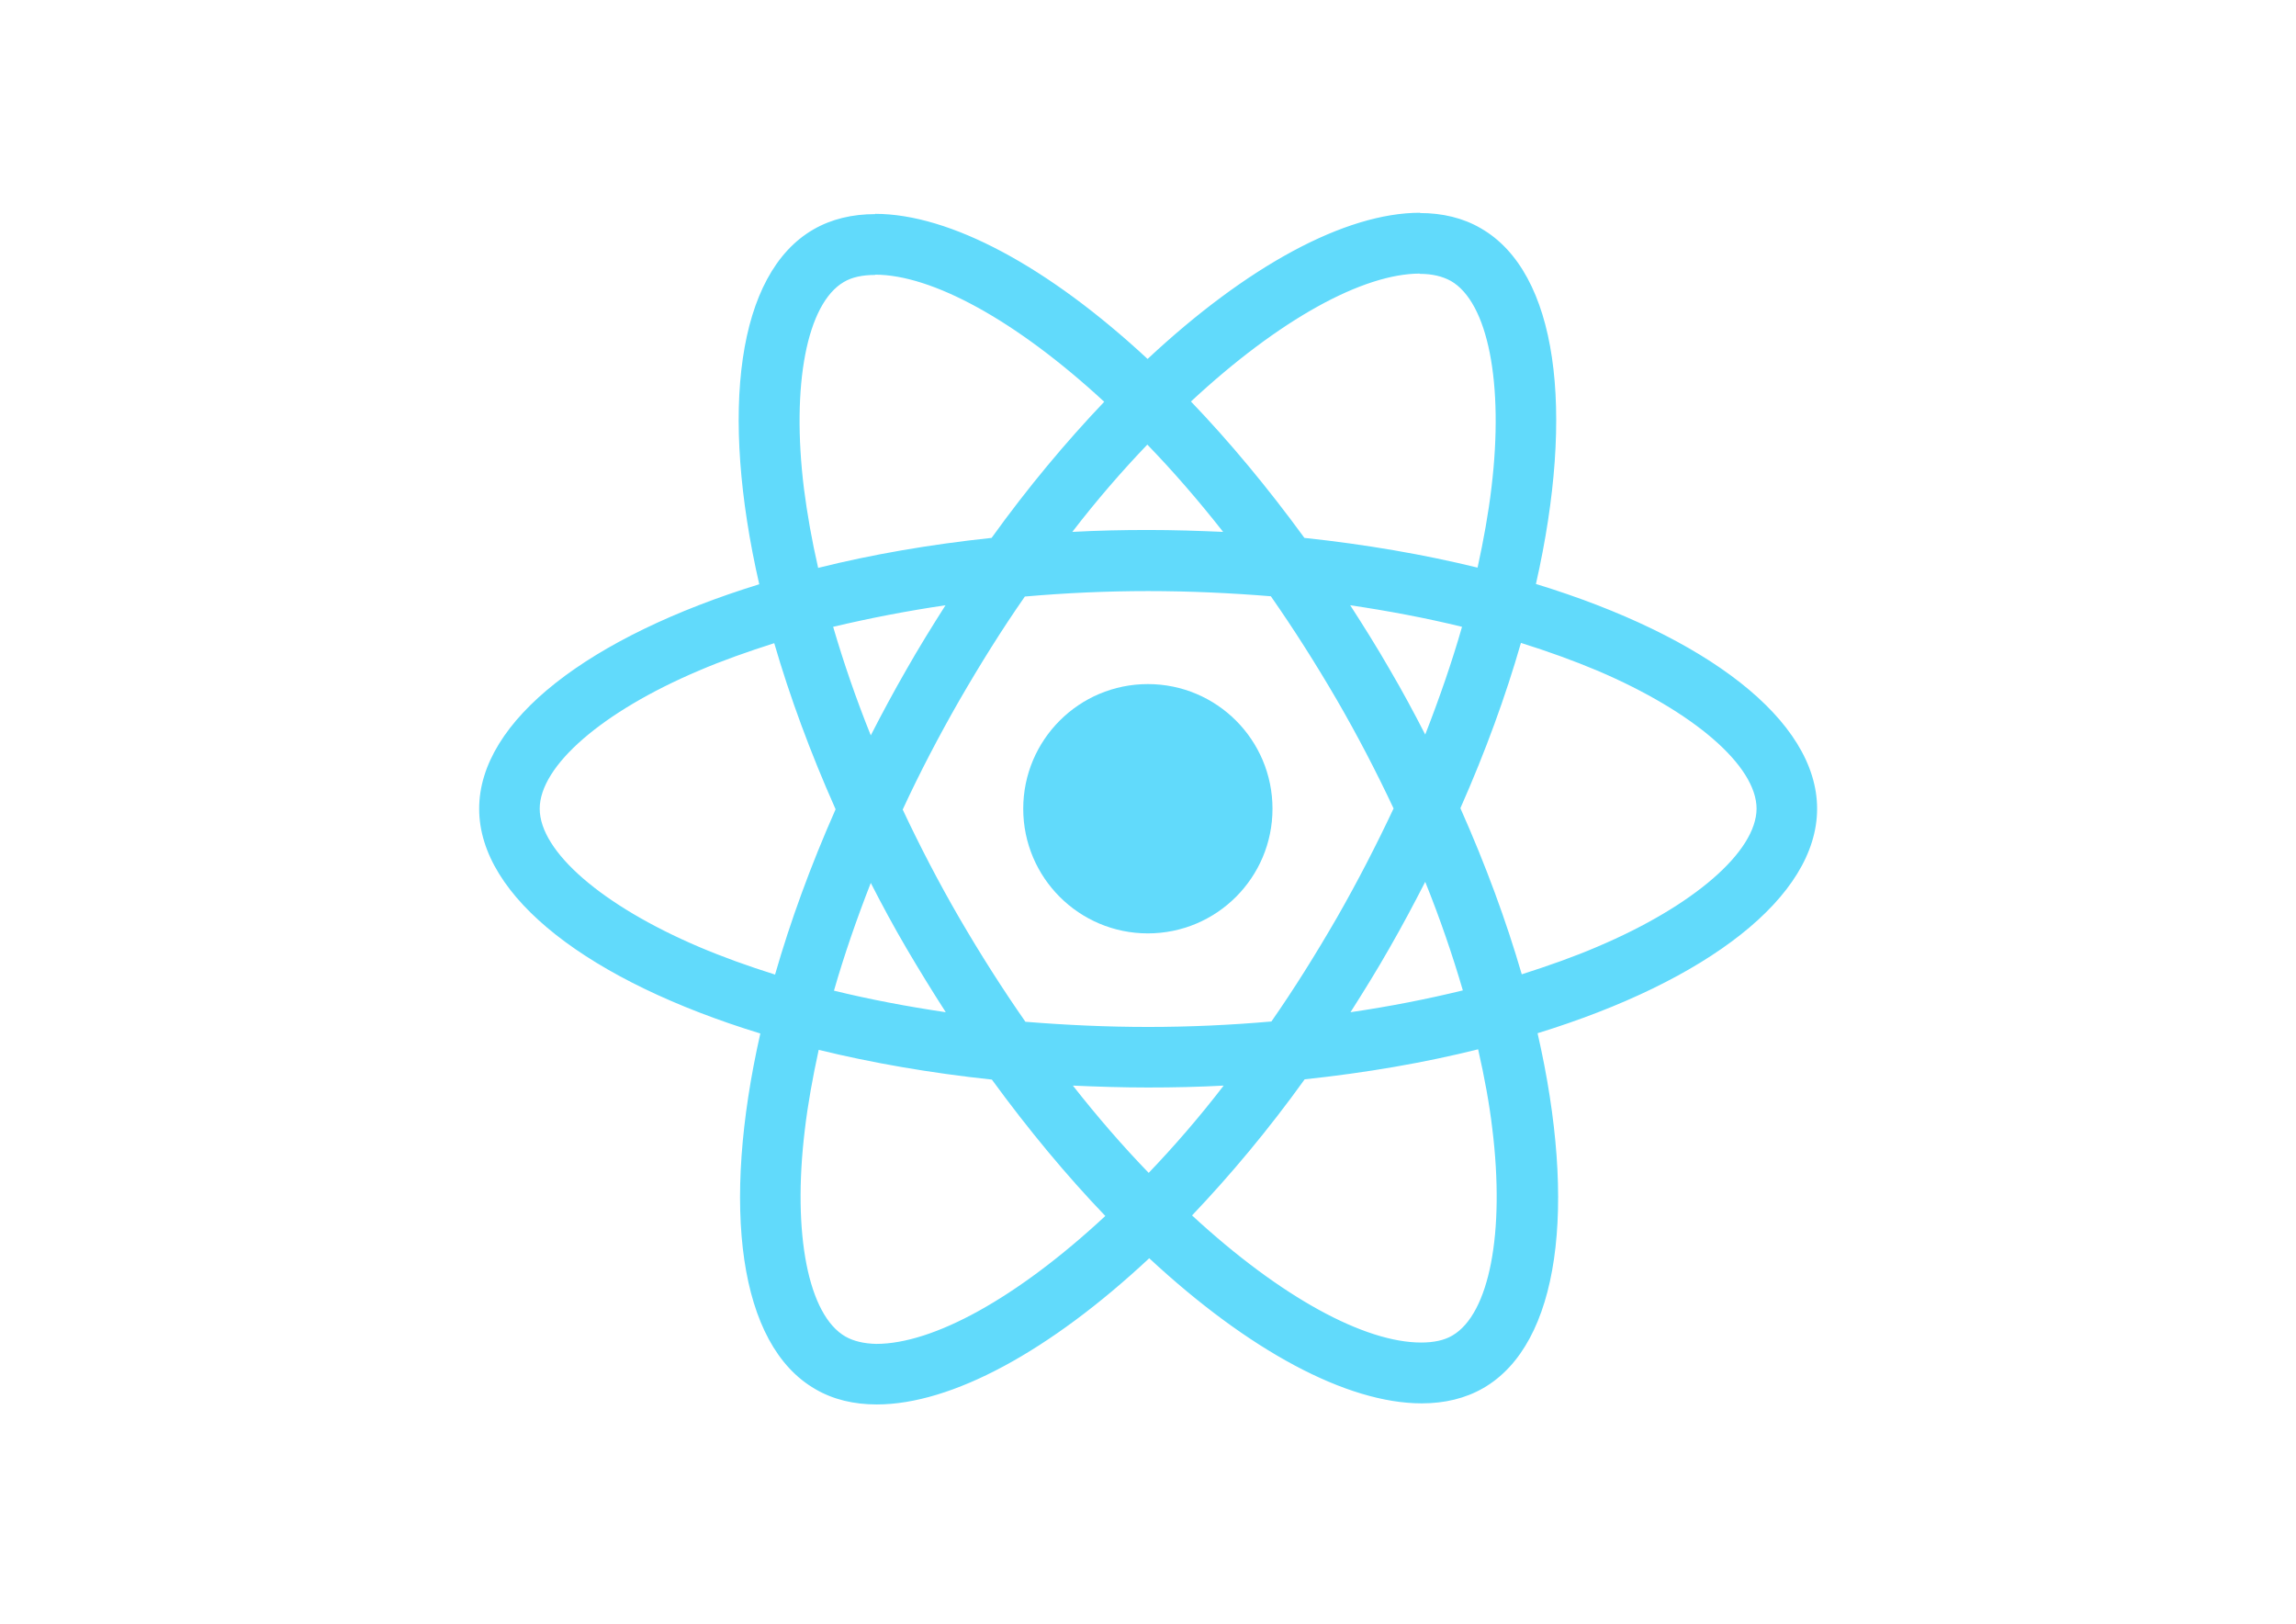
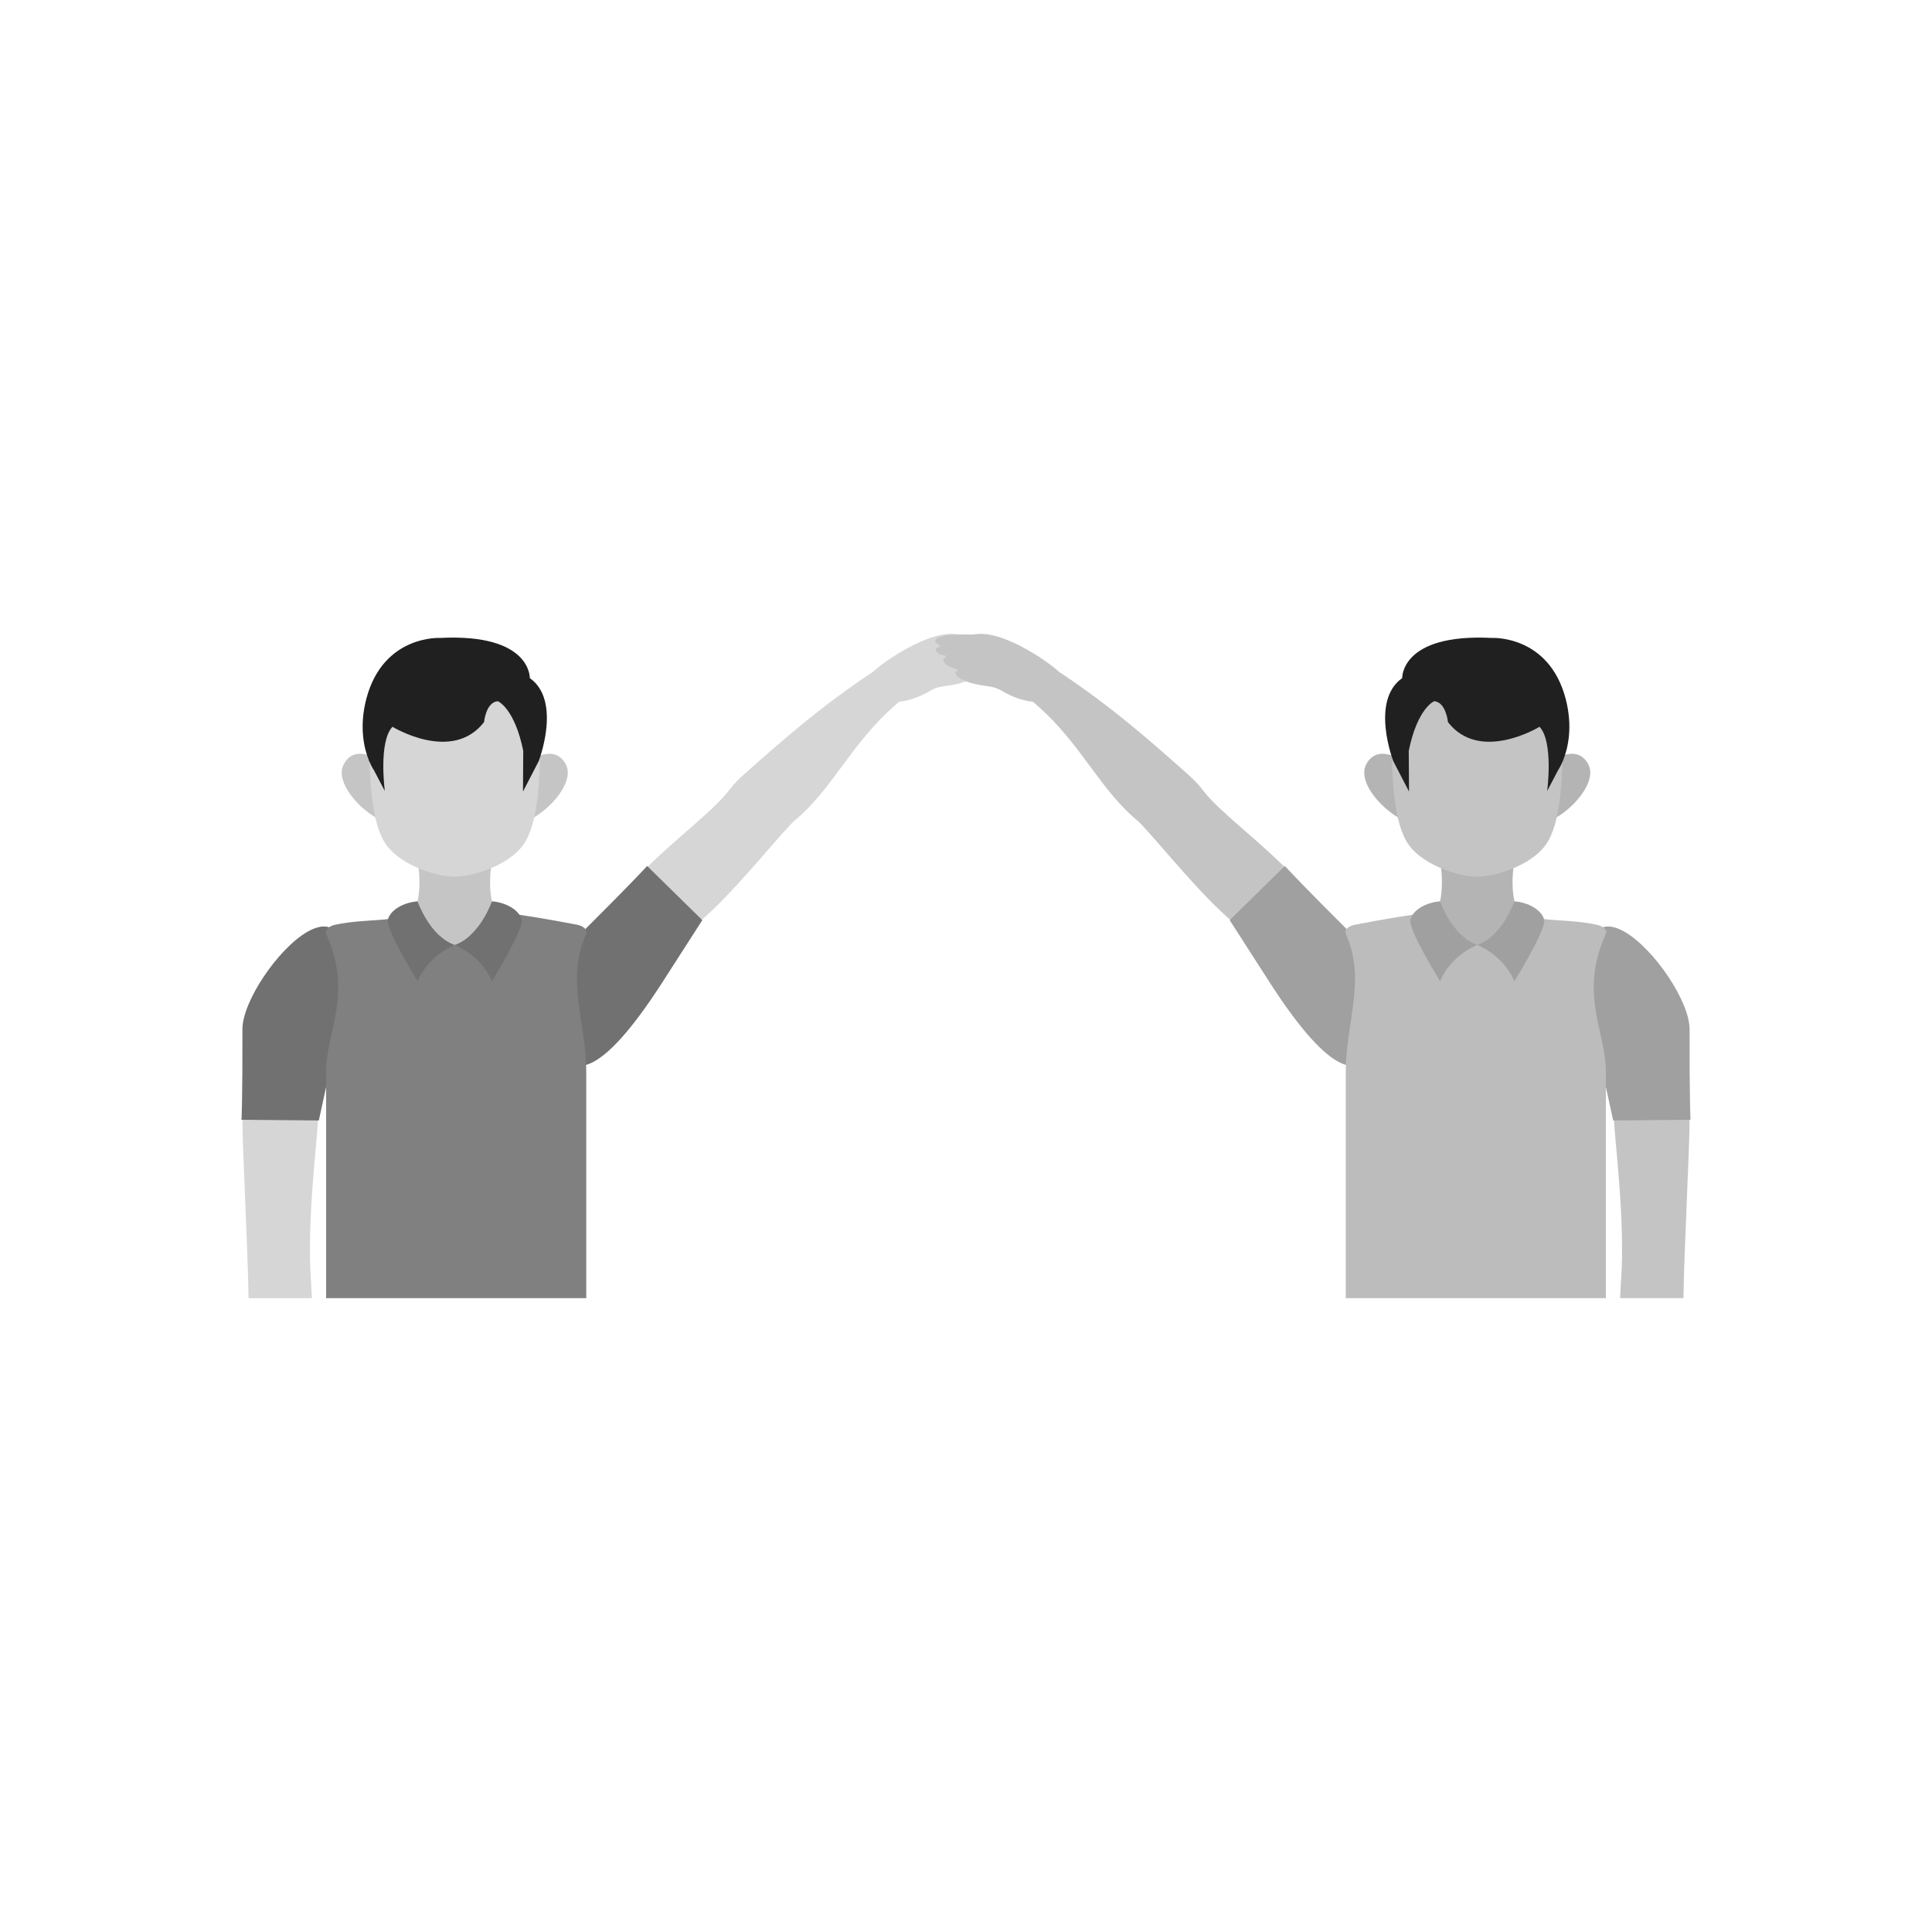
- <svg xmlns="http://www.w3.org/2000/svg" viewBox="0 0 841.9 595.3">
-   <g fill="#61DAFB">
-     <path d="M666.3 296.5c0-32.5-40.7-63.3-103.1-82.4 14.4-63.6 8-114.2-20.2-130.4-6.5-3.8-14.1-5.6-22.4-5.6v22.3c4.6 0 8.3.9 11.4 2.6 13.6 7.8 19.5 37.5 14.9 75.7-1.1 9.4-2.9 19.3-5.1 29.4-19.6-4.8-41-8.5-63.5-10.9-13.5-18.5-27.5-35.3-41.6-50 32.6-30.3 63.2-46.9 84-46.9V78c-27.5 0-63.5 19.6-99.9 53.6-36.4-33.8-72.4-53.2-99.9-53.2v22.3c20.7 0 51.4 16.5 84 46.6-14 14.7-28 31.4-41.3 49.9-22.6 2.4-44 6.1-63.6 11-2.3-10-4-19.7-5.2-29-4.7-38.2 1.1-67.9 14.6-75.8 3-1.8 6.9-2.6 11.5-2.6V78.5c-8.4 0-16 1.8-22.6 5.6-28.1 16.2-34.4 66.7-19.9 130.1-62.2 19.2-102.7 49.9-102.7 82.3 0 32.5 40.7 63.3 103.1 82.4-14.4 63.6-8 114.2 20.2 130.4 6.5 3.8 14.1 5.6 22.5 5.6 27.5 0 63.5-19.6 99.9-53.6 36.4 33.8 72.4 53.2 99.9 53.2 8.4 0 16-1.8 22.6-5.6 28.1-16.2 34.4-66.7 19.9-130.1 62-19.1 102.5-49.9 102.5-82.3zm-130.2-66.7c-3.7 12.9-8.3 26.2-13.5 39.5-4.1-8-8.4-16-13.1-24-4.6-8-9.5-15.8-14.4-23.4 14.2 2.1 27.9 4.7 41 7.9zm-45.8 106.5c-7.8 13.5-15.8 26.3-24.1 38.2-14.9 1.3-30 2-45.2 2-15.1 0-30.2-.7-45-1.9-8.3-11.9-16.4-24.6-24.2-38-7.6-13.1-14.5-26.4-20.8-39.8 6.2-13.4 13.2-26.8 20.7-39.9 7.8-13.5 15.8-26.3 24.1-38.2 14.9-1.3 30-2 45.2-2 15.1 0 30.2.7 45 1.9 8.3 11.9 16.4 24.6 24.2 38 7.6 13.1 14.5 26.4 20.8 39.8-6.3 13.4-13.2 26.8-20.7 39.9zm32.3-13c5.4 13.4 10 26.8 13.8 39.8-13.1 3.2-26.9 5.9-41.2 8 4.9-7.7 9.8-15.6 14.4-23.7 4.6-8 8.9-16.1 13-24.1zM421.2 430c-9.3-9.6-18.6-20.3-27.8-32 9 .4 18.2.7 27.5.7 9.4 0 18.7-.2 27.8-.7-9 11.7-18.3 22.4-27.5 32zm-74.4-58.9c-14.2-2.1-27.9-4.7-41-7.9 3.7-12.9 8.3-26.2 13.5-39.5 4.1 8 8.4 16 13.1 24 4.7 8 9.5 15.8 14.4 23.4zM420.7 163c9.3 9.6 18.6 20.3 27.8 32-9-.4-18.2-.7-27.5-.7-9.4 0-18.7.2-27.8.7 9-11.7 18.3-22.4 27.5-32zm-74 58.9c-4.9 7.7-9.8 15.6-14.4 23.7-4.6 8-8.9 16-13 24-5.4-13.4-10-26.8-13.8-39.8 13.1-3.1 26.9-5.8 41.2-7.9zm-90.5 125.2c-35.4-15.1-58.3-34.9-58.3-50.6 0-15.7 22.9-35.6 58.3-50.6 8.6-3.7 18-7 27.7-10.1 5.7 19.6 13.2 40 22.5 60.9-9.2 20.8-16.6 41.1-22.2 60.6-9.9-3.1-19.3-6.5-28-10.2zM310 490c-13.6-7.8-19.5-37.5-14.9-75.7 1.1-9.4 2.9-19.3 5.1-29.4 19.6 4.8 41 8.5 63.5 10.9 13.5 18.5 27.5 35.3 41.6 50-32.6 30.3-63.2 46.9-84 46.9-4.5-.1-8.3-1-11.3-2.7zm237.2-76.2c4.7 38.2-1.1 67.9-14.6 75.8-3 1.8-6.9 2.6-11.5 2.6-20.7 0-51.4-16.5-84-46.6 14-14.7 28-31.4 41.3-49.9 22.6-2.4 44-6.1 63.6-11 2.3 10.1 4.1 19.8 5.2 29.1zm38.5-66.7c-8.6 3.7-18 7-27.7 10.1-5.7-19.6-13.2-40-22.5-60.9 9.2-20.8 16.6-41.1 22.2-60.6 9.9 3.1 19.3 6.5 28.1 10.2 35.4 15.1 58.3 34.9 58.3 50.6-.1 15.7-23 35.6-58.4 50.6zM320.8 78.4z" />
-     <circle cx="420.9" cy="296.5" r="45.7" />
-     <path d="M520.5 78.1z" />
+ <svg xmlns="http://www.w3.org/2000/svg" xml:space="preserve" width="2048" height="2048" style="shape-rendering:geometricPrecision;text-rendering:geometricPrecision;image-rendering:optimizeQuality;fill-rule:evenodd;clip-rule:evenodd">
+   <defs>
+     <style>.fil4{fill:#202020}.fil1{fill:#717171}.fil6{fill:#a0a0a0}.fil7{fill:#b4b4b5}.fil5{fill:#c4c4c4}.fil2{fill:#c5c5c5}.fil0{fill:#d6d6d6}</style>
+   </defs>
+   <g id="Layer_x0020_1">
+     <g id="_316057928">
+       <path id="_316060496" class="fil0" d="M263.457 1376.1c-.725-54.573-6.438-154.719-6.511-191.009l80.15-.16c.026 18.586-12.186 107.685-7.483 172.579.347 4.79.698 11.705 1.049 18.59h-67.205z" />
+       <path id="_316060544" class="fil1" d="M256.982 1091.01c.18 75.55-.984 95.986-.984 95.986l81.972.751 16.676-76.667c52.862-243.026-97.806-78.785-97.664-20.07z" />
+       <path id="_316060736" class="fil0" d="M772.703 837.985c-17.682 22.512-54.812 49.556-87.389 82.003l56.562 56.787c33.623-28.321 76.296-82.069 98.592-105.389l-67.765-33.401z" />
+       <path id="_316060376" class="fil1" d="M618.82 986.534c53.549-53.296 67.176-68.569 67.176-68.569l58.495 57.432-42.42 66.003c-134.466 209.224-124.87-13.45-83.251-54.866z" />
+       <path id="_316060568" class="fil0" d="M924.39 713.451c2.987-5 60.1-48.287 92.51-40.647 38.054-1.796 44.39 5.621 36.938 10.062-7.455 4.444 3.565 1.45 1.895 6.893-.963 3.151-6.427 4.773-9.21 5.114-3.792.465 1.896 2.944 1.414 5.64-.488 2.699-4.453 5.756-11.01 7.9-5.756 1.888-4.644 2.643-2.853 3.204 2.184.697 2.445 5.194-8.61 9.925-15.937 6.818-27.894 4.074-38.04 10.045-28.621 16.842-46.01 12.751-62.474 10.748-16.459-1.999-.56-28.884-.56-28.884z" />
+       <path id="_316060160" class="fil0" d="M950.57 746.098c8.4-7.192 10.337-15.487 9.914-17.786-2.845-15.455-30.468-18.454-30.468-18.454a288.757 288.757 0 0 0-7.1 3.926c-53.93 36.235-89.17 67.146-135.03 107.802-63.389 56.712 17.786 77.961 52.581 49.801 42.423-34.332 60.93-83.193 110.102-125.289z" />
+       <path id="_316059656" class="fil2" d="M482.06 1038.27c59.265 0 32.032 10.683 61.827-28.122-40.66-6.25-13.425-25.438-20.968-49.334-7.683-24.318 0-56.311 0-56.311l-81.713-.001s7.678 31.993 0 56.312c-7.544 23.896-9.989 43.086-50.653 49.334 29.796 38.804 32.246 28.122 91.507 28.122z" />
+       <path id="_316059632" d="M355.316 980.272c33.6-7.176 63.99-1.873 85.47-14.277 2.866-1.656 22.7 35.937 40.912 35.937 17.228 0 30.844-36.974 49.22-34.847 23.56 2.726 49.4 7.201 80.92 13.187 5.195.985 11.802 4.801 9.617 9.616-22.082 48.64 0 94.058 0 145.918v240.291H345.7v-239.915c0-43.244 28.927-82.394 0-146.294-2.182-4.818 4.445-8.51 9.617-9.616z" style="fill:gray" />
+       <path id="_316059776" class="fil2" d="M408.206 809.978s-30.383-24.613-43.746 0c-13.367 24.608 37.678 68.469 53.478 60.983 15.796-7.484-9.732-60.983-9.732-60.983z" />
+       <path id="_316059704" class="fil2" d="M555.912 809.978s30.386-24.613 43.753 0c13.366 24.608-37.679 68.469-53.48 60.983-15.795-7.484 9.727-60.983 9.727-60.983z" />
+       <path id="_316059584" class="fil0" d="M571.837 754.785c-2.465-68.812-75.843-68.874-89.775-68.874-13.933 0-87.31.062-89.781 68.874-2.47 68.813 1.235 118.758 17.278 140.948 15.87 21.97 53.78 33.608 72.503 33.608 18.721 0 56.626-11.637 72.505-33.608 16.031-22.19 19.742-72.135 17.27-140.948z" />
+       <path id="_316059440" class="fil1" d="M442.628 955.448s12.906 37.26 39.435 46.222c0 0-27.327 10.236-39.435 38.392 0 0-34.163-55.147-31.454-65.328 2.71-10.18 16.683-18.154 31.454-19.286z" />
+       <path id="_316059416" class="fil1" d="M521.493 955.448s-12.906 37.26-39.43 46.222c0 0 27.326 10.236 39.43 38.392 0 0 34.165-55.147 31.457-65.328-2.712-10.18-16.681-18.154-31.457-19.286z" />
+       <path id="_316059848" class="fil4" d="M407.931 838.484s-6.953-52.148 8.112-68.082c0 0 63.158 38.821 97.055-4.926 0 0 2.029-21.294 14.631-22.163 0 0 17.672 7.099 26.942 52.585l-.29 43.168 16.646-32.16s24.786-64.028-9.403-88.075c0 0 1.741-47.515-95.026-42.588 0 0-60.263-3.477-78.225 64.317-7.89 30.155-2.379 52.835 2.604 65.246l.016.377.674 1.289c2.52 5.883 4.73 9.02 4.738 9.03l11.526 21.982zm-11.526-21.98v-.001" />
+       <path id="_316059032" class="fil5" d="M1784.54 1376.1c.725-54.573 6.438-154.719 6.511-191.009l-80.15-.16c-.026 18.586 12.186 107.685 7.483 172.579-.347 4.79-.698 11.705-1.049 18.59h67.205z" />
+       <path id="_316058768" class="fil6" d="M1791.02 1091.01c-.18 75.55.984 95.986.984 95.986l-81.972.751-16.676-76.667c-52.862-243.026 97.806-78.785 97.664-20.07z" />
+       <path id="_316058912" class="fil5" d="M1275.3 837.985c17.682 22.512 54.812 49.556 87.388 82.003l-56.561 56.787c-33.623-28.321-76.296-82.069-98.592-105.389l67.765-33.401z" />
+       <path id="_316058528" class="fil6" d="M1429.18 986.534c-53.549-53.296-67.176-68.569-67.176-68.569l-58.494 57.432 42.419 66.003c134.466 209.224 124.87-13.45 83.251-54.866z" />
+       <path id="_316059008" class="fil5" d="M1123.61 713.451c-2.987-5-60.1-48.287-92.51-40.647-38.054-1.796-44.39 5.621-36.938 10.062 7.455 4.444-3.565 1.45-1.895 6.893.963 3.151 6.427 4.773 9.21 5.114 3.792.465-1.896 2.944-1.414 5.64.488 2.699 4.453 5.756 11.01 7.9 5.756 1.888 4.643 2.643 2.853 3.204-2.184.697-2.445 5.194 8.61 9.925 15.937 6.818 27.894 4.074 38.04 10.045 28.621 16.842 46.01 12.751 62.474 10.748 16.459-1.999.56-28.884.56-28.884z" />
+       <path id="_316059248" class="fil5" d="M1097.43 746.098c-8.4-7.192-10.337-15.487-9.914-17.786 2.845-15.455 30.468-18.454 30.468-18.454a288.757 288.757 0 0 1 7.1 3.926c53.93 36.235 89.17 67.146 135.03 107.802 63.389 56.712-17.787 77.961-52.581 49.801-42.423-34.332-60.93-83.193-110.102-125.289z" />
+       <path id="_316059152" class="fil7" d="M1565.94 1038.27c-59.264 0-32.03 10.683-61.826-28.122 40.66-6.25 13.426-25.438 20.968-49.334 7.683-24.318 0-56.311 0-56.311l81.713-.001s-7.678 31.993 0 56.312c7.544 23.896 9.99 43.086 50.653 49.334-29.795 38.804-32.246 28.122-91.508 28.122z" />
+       <path id="_316059128" d="M1692.68 980.272c-33.6-7.176-63.99-1.873-85.47-14.277-2.866-1.656-22.7 35.937-40.912 35.937-17.228 0-30.844-36.974-49.22-34.847-23.56 2.726-49.4 7.201-80.92 13.187-5.196.985-11.802 4.801-9.617 9.616 22.082 48.64 0 94.058 0 145.918v240.291h275.756v-239.915c0-43.244-28.927-82.394 0-146.294 2.182-4.818-4.445-8.51-9.617-9.616z" style="fill:#bcbcbc" />
+       <path id="_316058888" class="fil7" d="M1639.79 809.978s30.383-24.613 43.746 0c13.367 24.608-37.678 68.469-53.478 60.983-15.796-7.484 9.732-60.983 9.732-60.983z" />
+       <path id="_316058192" class="fil7" d="M1492.09 809.978s-30.386-24.613-43.753 0c-13.366 24.608 37.679 68.469 53.48 60.983 15.795-7.484-9.727-60.983-9.727-60.983z" />
+       <path id="_316057808" class="fil5" d="M1476.16 754.785c2.465-68.812 75.843-68.874 89.775-68.874 13.932 0 87.31.062 89.781 68.874 2.47 68.813-1.235 118.758-17.278 140.948-15.87 21.97-53.78 33.608-72.503 33.608-18.721 0-56.626-11.637-72.505-33.608-16.031-22.19-19.742-72.135-17.27-140.948z" />
+       <path id="_316058504" class="fil6" d="M1605.37 955.448s-12.907 37.26-39.435 46.222c0 0 27.327 10.236 39.435 38.392 0 0 34.163-55.147 31.454-65.328-2.71-10.18-16.683-18.154-31.454-19.286z" />
+       <path id="_316058456" class="fil6" d="M1526.51 955.448s12.906 37.26 39.43 46.222c0 0-27.326 10.236-39.43 38.392 0 0-34.165-55.147-31.457-65.328 2.712-10.18 16.681-18.154 31.457-19.286z" />
+       <path id="_316058408" class="fil4" d="M1640.07 838.484s6.953-52.148-8.112-68.082c0 0-63.158 38.821-97.055-4.926 0 0-2.029-21.294-14.631-22.163 0 0-17.672 7.099-26.942 52.585l.29 43.168-16.646-32.16s-24.786-64.028 9.403-88.075c0 0-1.741-47.515 95.026-42.588 0 0 60.263-3.477 78.225 64.317 7.89 30.155 2.379 52.835-2.604 65.246l-.016.377-.674 1.289c-2.52 5.883-4.73 9.02-4.738 9.03l-11.526 21.982zm11.526-21.98v-.001" />
+     </g>
  </g>
+   <path style="fill:none" d="M0 0h2048v2048H0z" />
</svg>
